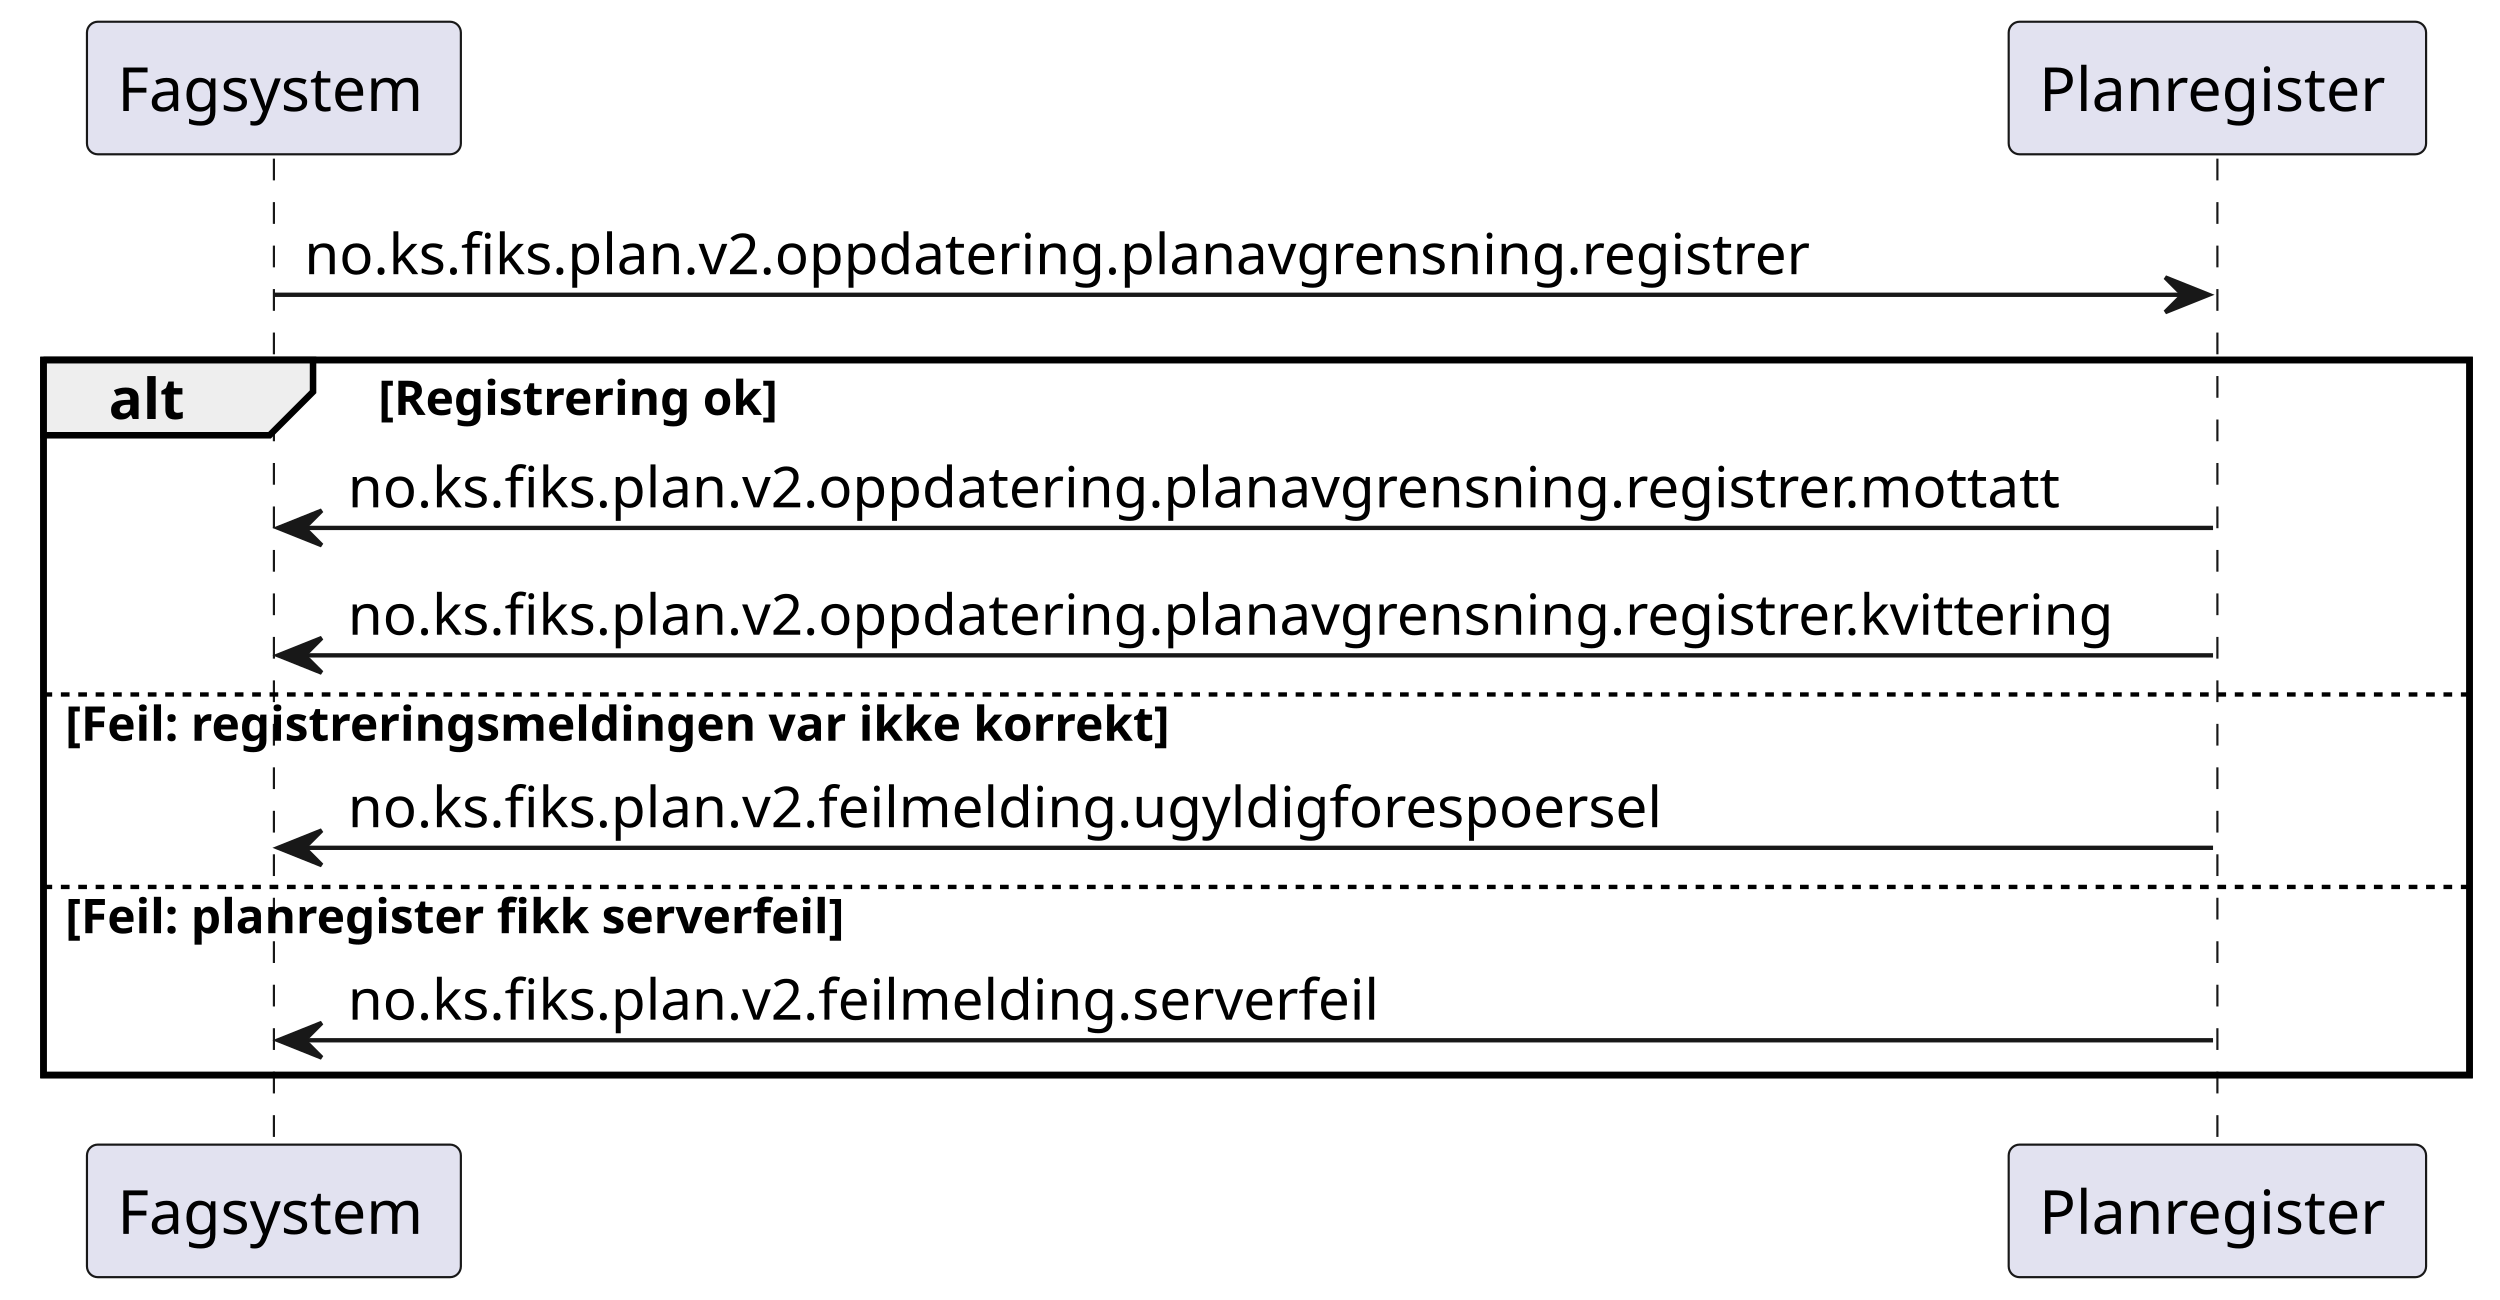
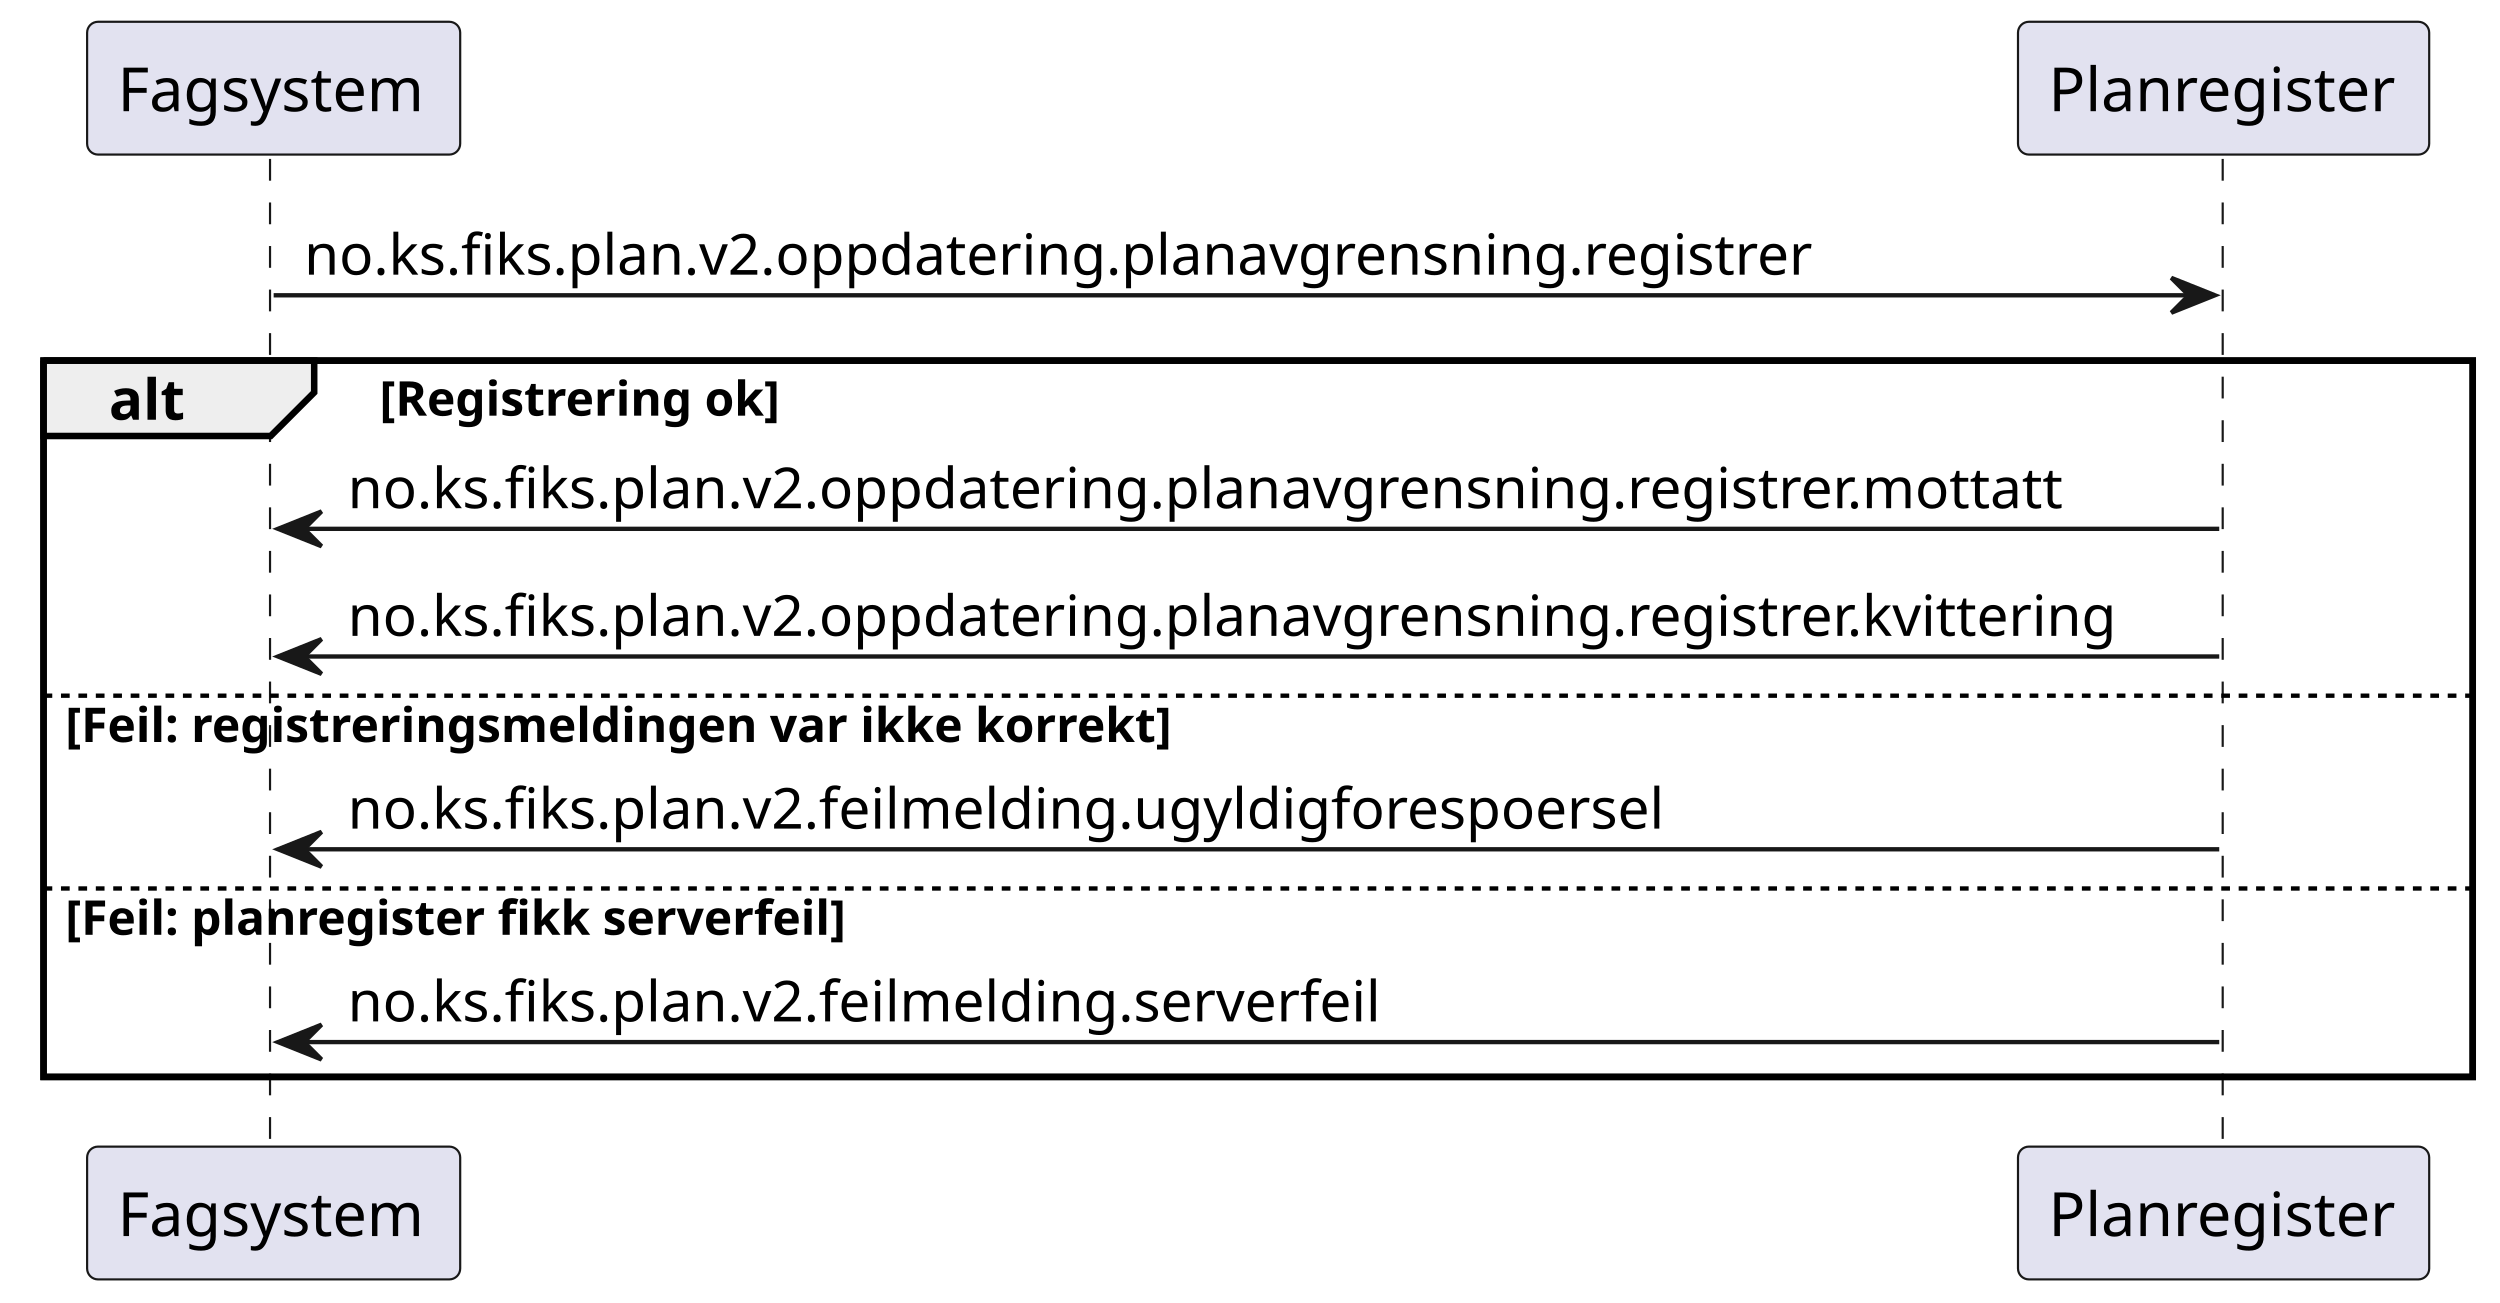
- <svg xmlns="http://www.w3.org/2000/svg" contentStyleType="text/css" height="299px" preserveAspectRatio="none" style="width:575px;height:299px;background:#FFFFFF;" version="1.1" viewBox="0 0 575 299" width="575px" zoomAndPan="magnify">
+ <svg xmlns="http://www.w3.org/2000/svg" contentStyleType="text/css" data-diagram-type="SEQUENCE" height="299px" preserveAspectRatio="none" style="width:574px;height:299px;background:#FFFFFF;" version="1.1" viewBox="0 0 574 299" width="574px" zoomAndPan="magnify">
  <defs />
  <g>
-     <rect fill="none" height="164.463" style="stroke:#000000;stroke-width:1.5;" width="558" x="10" y="82.799" />
-     <line style="stroke:#181818;stroke-width:0.5;stroke-dasharray:5.0,5.0;" x1="63" x2="63" y1="36.488" y2="264.262" />
-     <line style="stroke:#181818;stroke-width:0.5;stroke-dasharray:5.0,5.0;" x1="510" x2="510" y1="36.488" y2="264.262" />
-     <rect fill="#E2E2F0" height="30.488" rx="2.5" ry="2.5" style="stroke:#181818;stroke-width:0.5;" width="86" x="20" y="5" />
-     <text fill="#000000" font-family="sans-serif" font-size="14" lengthAdjust="spacing" textLength="72" x="27" y="25.535">Fagsystem</text>
-     <rect fill="#E2E2F0" height="30.488" rx="2.5" ry="2.5" style="stroke:#181818;stroke-width:0.5;" width="86" x="20" y="263.262" />
-     <text fill="#000000" font-family="sans-serif" font-size="14" lengthAdjust="spacing" textLength="72" x="27" y="283.797">Fagsystem</text>
-     <rect fill="#E2E2F0" height="30.488" rx="2.5" ry="2.5" style="stroke:#181818;stroke-width:0.5;" width="96" x="462" y="5" />
-     <text fill="#000000" font-family="sans-serif" font-size="14" lengthAdjust="spacing" textLength="82" x="469" y="25.535">Planregister</text>
-     <rect fill="#E2E2F0" height="30.488" rx="2.5" ry="2.5" style="stroke:#181818;stroke-width:0.5;" width="96" x="462" y="263.262" />
-     <text fill="#000000" font-family="sans-serif" font-size="14" lengthAdjust="spacing" textLength="82" x="469" y="283.797">Planregister</text>
-     <polygon fill="#181818" points="498,63.799,508,67.799,498,71.799,502,67.799" style="stroke:#181818;stroke-width:1.0;" />
-     <line style="stroke:#181818;stroke-width:1.0;" x1="63" x2="504" y1="67.799" y2="67.799" />
-     <text fill="#000000" font-family="sans-serif" font-size="13" lengthAdjust="spacing" textLength="358" x="70" y="63.057">no.ks.fiks.plan.v2.oppdatering.planavgrensning.registrer</text>
-     <path d="M10,82.799 L72,82.799 L72,90.109 L62,100.109 L10,100.109 L10,82.799 " fill="#EEEEEE" style="stroke:#000000;stroke-width:1.5;" />
-     <rect fill="none" height="164.463" style="stroke:#000000;stroke-width:1.5;" width="558" x="10" y="82.799" />
-     <text fill="#000000" font-family="sans-serif" font-size="13" font-weight="bold" lengthAdjust="spacing" textLength="17" x="25" y="96.367">alt</text>
-     <text fill="#000000" font-family="sans-serif" font-size="11" font-weight="bold" lengthAdjust="spacing" textLength="95" x="87" y="95.434">[Registrering ok]</text>
-     <polygon fill="#181818" points="74,117.42,64,121.42,74,125.42,70,121.42" style="stroke:#181818;stroke-width:1.0;" />
-     <line style="stroke:#181818;stroke-width:1.0;" x1="68" x2="509" y1="121.42" y2="121.42" />
-     <text fill="#000000" font-family="sans-serif" font-size="13" lengthAdjust="spacing" textLength="409" x="80" y="116.678">no.ks.fiks.plan.v2.oppdatering.planavgrensning.registrer.mottatt</text>
-     <polygon fill="#181818" points="74,146.731,64,150.731,74,154.731,70,150.731" style="stroke:#181818;stroke-width:1.0;" />
-     <line style="stroke:#181818;stroke-width:1.0;" x1="68" x2="509" y1="150.731" y2="150.731" />
-     <text fill="#000000" font-family="sans-serif" font-size="13" lengthAdjust="spacing" textLength="423" x="80" y="145.988">no.ks.fiks.plan.v2.oppdatering.planavgrensning.registrer.kvittering</text>
-     <line style="stroke:#000000;stroke-width:1.0;stroke-dasharray:2.0,2.0;" x1="10" x2="568" y1="159.731" y2="159.731" />
-     <text fill="#000000" font-family="sans-serif" font-size="11" font-weight="bold" lengthAdjust="spacing" textLength="261" x="15" y="170.365">[Feil: registreringsmeldingen var ikke korrekt]</text>
-     <polygon fill="#181818" points="74,190.996,64,194.996,74,198.996,70,194.996" style="stroke:#181818;stroke-width:1.0;" />
-     <line style="stroke:#181818;stroke-width:1.0;" x1="68" x2="509" y1="194.996" y2="194.996" />
-     <text fill="#000000" font-family="sans-serif" font-size="13" lengthAdjust="spacing" textLength="317" x="80" y="190.254">no.ks.fiks.plan.v2.feilmelding.ugyldigforespoersel</text>
-     <line style="stroke:#000000;stroke-width:1.0;stroke-dasharray:2.0,2.0;" x1="10" x2="568" y1="203.996" y2="203.996" />
-     <text fill="#000000" font-family="sans-serif" font-size="11" font-weight="bold" lengthAdjust="spacing" textLength="187" x="15" y="214.631">[Feil: planregister fikk serverfeil]</text>
-     <polygon fill="#181818" points="74,235.262,64,239.262,74,243.262,70,239.262" style="stroke:#181818;stroke-width:1.0;" />
-     <line style="stroke:#181818;stroke-width:1.0;" x1="68" x2="509" y1="239.262" y2="239.262" />
-     <text fill="#000000" font-family="sans-serif" font-size="13" lengthAdjust="spacing" textLength="250" x="80" y="234.519">no.ks.fiks.plan.v2.feilmelding.serverfeil</text>
+     <rect fill="none" height="164.463" style="stroke:#000000;stroke-width:1.5;" width="557.742" x="10" y="82.799" />
+     <g>
+       <rect fill="#000000" fill-opacity="0" height="227.773" width="8" x="58.831" y="36.488" />
+       <line style="stroke:#181818;stroke-width:0.5;stroke-dasharray:5.0,5.0;" x1="62" x2="62" y1="36.488" y2="264.262" />
+     </g>
+     <g>
+       <rect fill="#000000" fill-opacity="0" height="227.773" width="8" x="506.537" y="36.488" />
+       <line style="stroke:#181818;stroke-width:0.5;stroke-dasharray:5.0,5.0;" x1="510.331" x2="510.331" y1="36.488" y2="264.262" />
+     </g>
+     <g class="participant participant-head" data-participant="Fagsystem">
+       <rect fill="#E2E2F0" height="30.488" rx="2.5" ry="2.5" style="stroke:#181818;stroke-width:0.5;" width="85.661" x="20" y="5" />
+       <text fill="#000000" font-family="sans-serif" font-size="14" lengthAdjust="spacing" textLength="71.661" x="27" y="25.535">Fagsystem</text>
+     </g>
+     <g class="participant participant-tail" data-participant="Fagsystem">
+       <rect fill="#E2E2F0" height="30.488" rx="2.5" ry="2.5" style="stroke:#181818;stroke-width:0.5;" width="85.661" x="20" y="263.262" />
+       <text fill="#000000" font-family="sans-serif" font-size="14" lengthAdjust="spacing" textLength="71.661" x="27" y="283.797">Fagsystem</text>
+     </g>
+     <g class="participant participant-head" data-participant="Planregister">
+       <rect fill="#E2E2F0" height="30.488" rx="2.5" ry="2.5" style="stroke:#181818;stroke-width:0.5;" width="94.411" x="463.331" y="5" />
+       <text fill="#000000" font-family="sans-serif" font-size="14" lengthAdjust="spacing" textLength="80.411" x="470.331" y="25.535">Planregister</text>
+     </g>
+     <g class="participant participant-tail" data-participant="Planregister">
+       <rect fill="#E2E2F0" height="30.488" rx="2.5" ry="2.5" style="stroke:#181818;stroke-width:0.5;" width="94.411" x="463.331" y="263.262" />
+       <text fill="#000000" font-family="sans-serif" font-size="14" lengthAdjust="spacing" textLength="80.411" x="470.331" y="283.797">Planregister</text>
+     </g>
+     <g class="message" data-participant-1="Fagsystem" data-participant-2="Planregister">
+       <polygon fill="#181818" points="498.537,63.799,508.537,67.799,498.537,71.799,502.537,67.799" style="stroke:#181818;stroke-width:1;" />
+       <line style="stroke:#181818;stroke-width:1;" x1="62.831" x2="504.537" y1="67.799" y2="67.799" />
+       <text fill="#000000" font-family="sans-serif" font-size="13" lengthAdjust="spacing" textLength="359.29" x="69.831" y="63.057">no.ks.fiks.plan.v2.oppdatering.planavgrensning.registrer</text>
+     </g>
+     <path d="M10,82.799 L72.139,82.799 L72.139,90.109 L62.139,100.109 L10,100.109 L10,82.799" fill="#EEEEEE" style="stroke:#000000;stroke-width:1.5;" />
+     <rect fill="none" height="164.463" style="stroke:#000000;stroke-width:1.5;" width="557.742" x="10" y="82.799" />
+     <text fill="#000000" font-family="sans-serif" font-size="13" font-weight="bold" lengthAdjust="spacing" textLength="17.139" x="25" y="96.367">alt</text>
+     <text fill="#000000" font-family="sans-serif" font-size="11" font-weight="bold" lengthAdjust="spacing" textLength="95.815" x="87.139" y="95.434">[Registrering ok]</text>
+     <g class="message" data-participant-1="Planregister" data-participant-2="Fagsystem">
+       <polygon fill="#181818" points="73.831,117.42,63.831,121.42,73.831,125.42,69.831,121.42" style="stroke:#181818;stroke-width:1;" />
+       <line style="stroke:#181818;stroke-width:1;" x1="67.831" x2="509.537" y1="121.42" y2="121.42" />
+       <text fill="#000000" font-family="sans-serif" font-size="13" lengthAdjust="spacing" textLength="410.154" x="79.831" y="116.678">no.ks.fiks.plan.v2.oppdatering.planavgrensning.registrer.mottatt</text>
+     </g>
+     <g class="message" data-participant-1="Planregister" data-participant-2="Fagsystem">
+       <polygon fill="#181818" points="73.831,146.731,63.831,150.731,73.831,154.731,69.831,150.731" style="stroke:#181818;stroke-width:1;" />
+       <line style="stroke:#181818;stroke-width:1;" x1="67.831" x2="509.537" y1="150.731" y2="150.731" />
+       <text fill="#000000" font-family="sans-serif" font-size="13" lengthAdjust="spacing" textLength="423.706" x="79.831" y="145.988">no.ks.fiks.plan.v2.oppdatering.planavgrensning.registrer.kvittering</text>
+     </g>
+     <line style="stroke:#000000;stroke-width:1;stroke-dasharray:2.0,2.0;" x1="10" x2="567.742" y1="159.731" y2="159.731" />
+     <text fill="#000000" font-family="sans-serif" font-size="11" font-weight="bold" lengthAdjust="spacing" textLength="262.464" x="15" y="170.365">[Feil: registreringsmeldingen var ikke korrekt]</text>
+     <g class="message" data-participant-1="Planregister" data-participant-2="Fagsystem">
+       <polygon fill="#181818" points="73.831,190.996,63.831,194.996,73.831,198.996,69.831,194.996" style="stroke:#181818;stroke-width:1;" />
+       <line style="stroke:#181818;stroke-width:1;" x1="67.831" x2="509.537" y1="194.996" y2="194.996" />
+       <text fill="#000000" font-family="sans-serif" font-size="13" lengthAdjust="spacing" textLength="315.726" x="79.831" y="190.254">no.ks.fiks.plan.v2.feilmelding.ugyldigforespoersel</text>
+     </g>
+     <line style="stroke:#000000;stroke-width:1;stroke-dasharray:2.0,2.0;" x1="10" x2="567.742" y1="203.996" y2="203.996" />
+     <text fill="#000000" font-family="sans-serif" font-size="11" font-weight="bold" lengthAdjust="spacing" textLength="186.479" x="15" y="214.631">[Feil: planregister fikk serverfeil]</text>
+     <g class="message" data-participant-1="Planregister" data-participant-2="Fagsystem">
+       <polygon fill="#181818" points="73.831,235.262,63.831,239.262,73.831,243.262,69.831,239.262" style="stroke:#181818;stroke-width:1;" />
+       <line style="stroke:#181818;stroke-width:1;" x1="67.831" x2="509.537" y1="239.262" y2="239.262" />
+       <text fill="#000000" font-family="sans-serif" font-size="13" lengthAdjust="spacing" textLength="248.663" x="79.831" y="234.519">no.ks.fiks.plan.v2.feilmelding.serverfeil</text>
+     </g>
  </g>
</svg>
